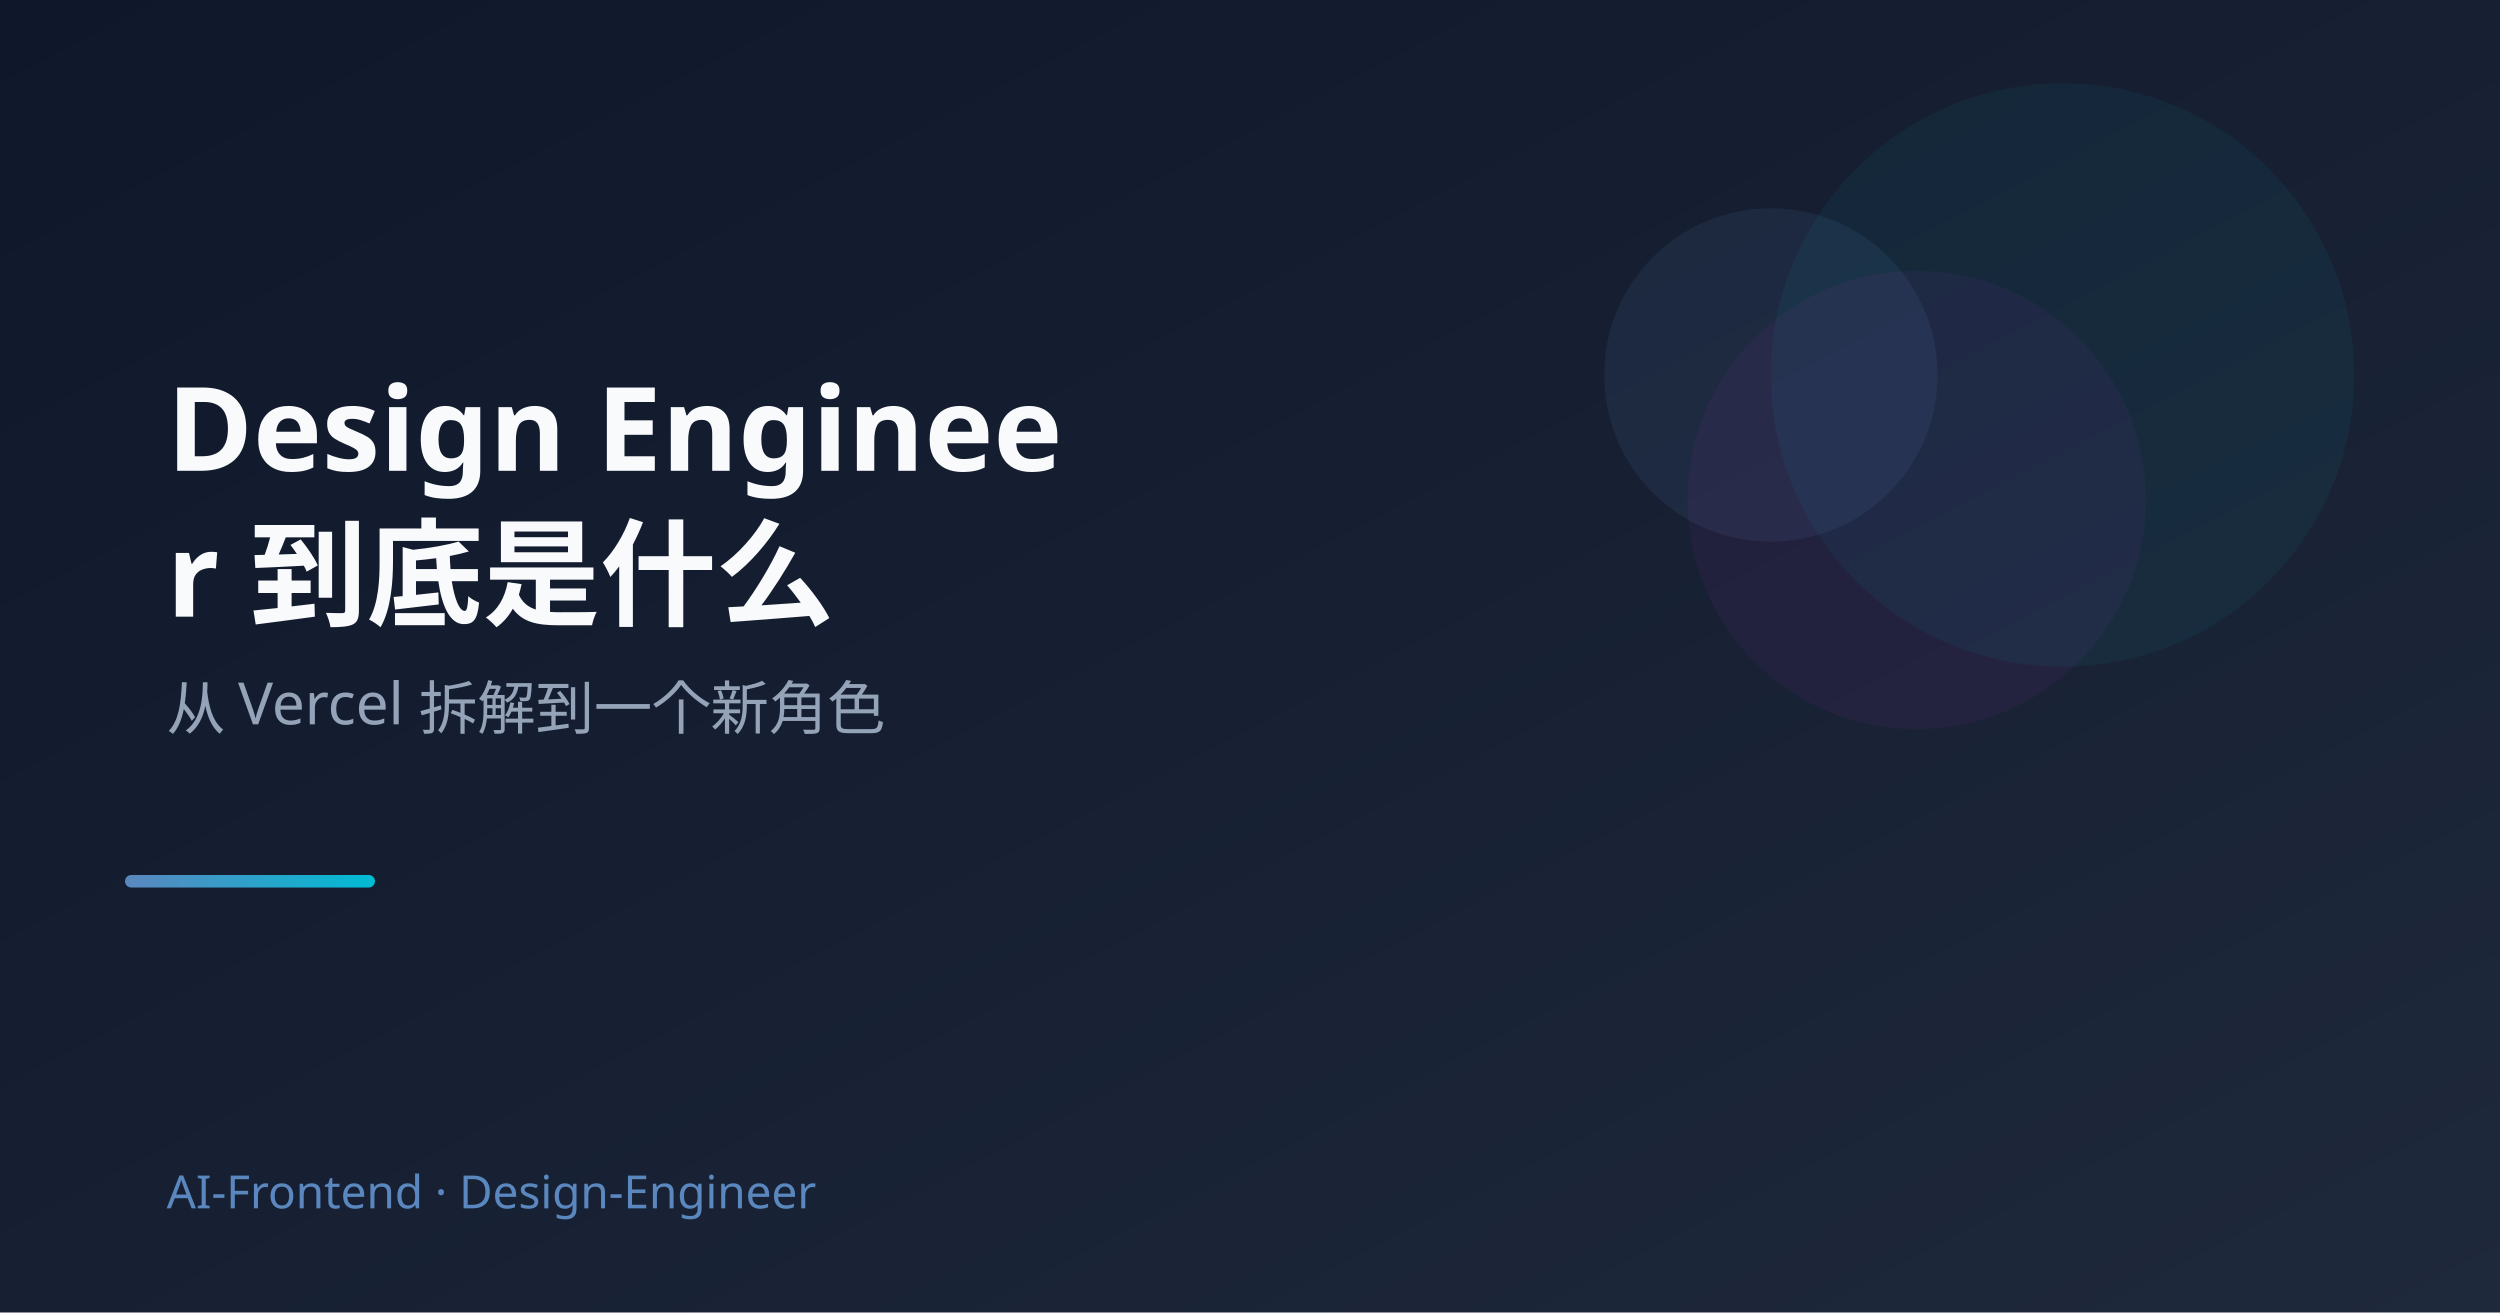
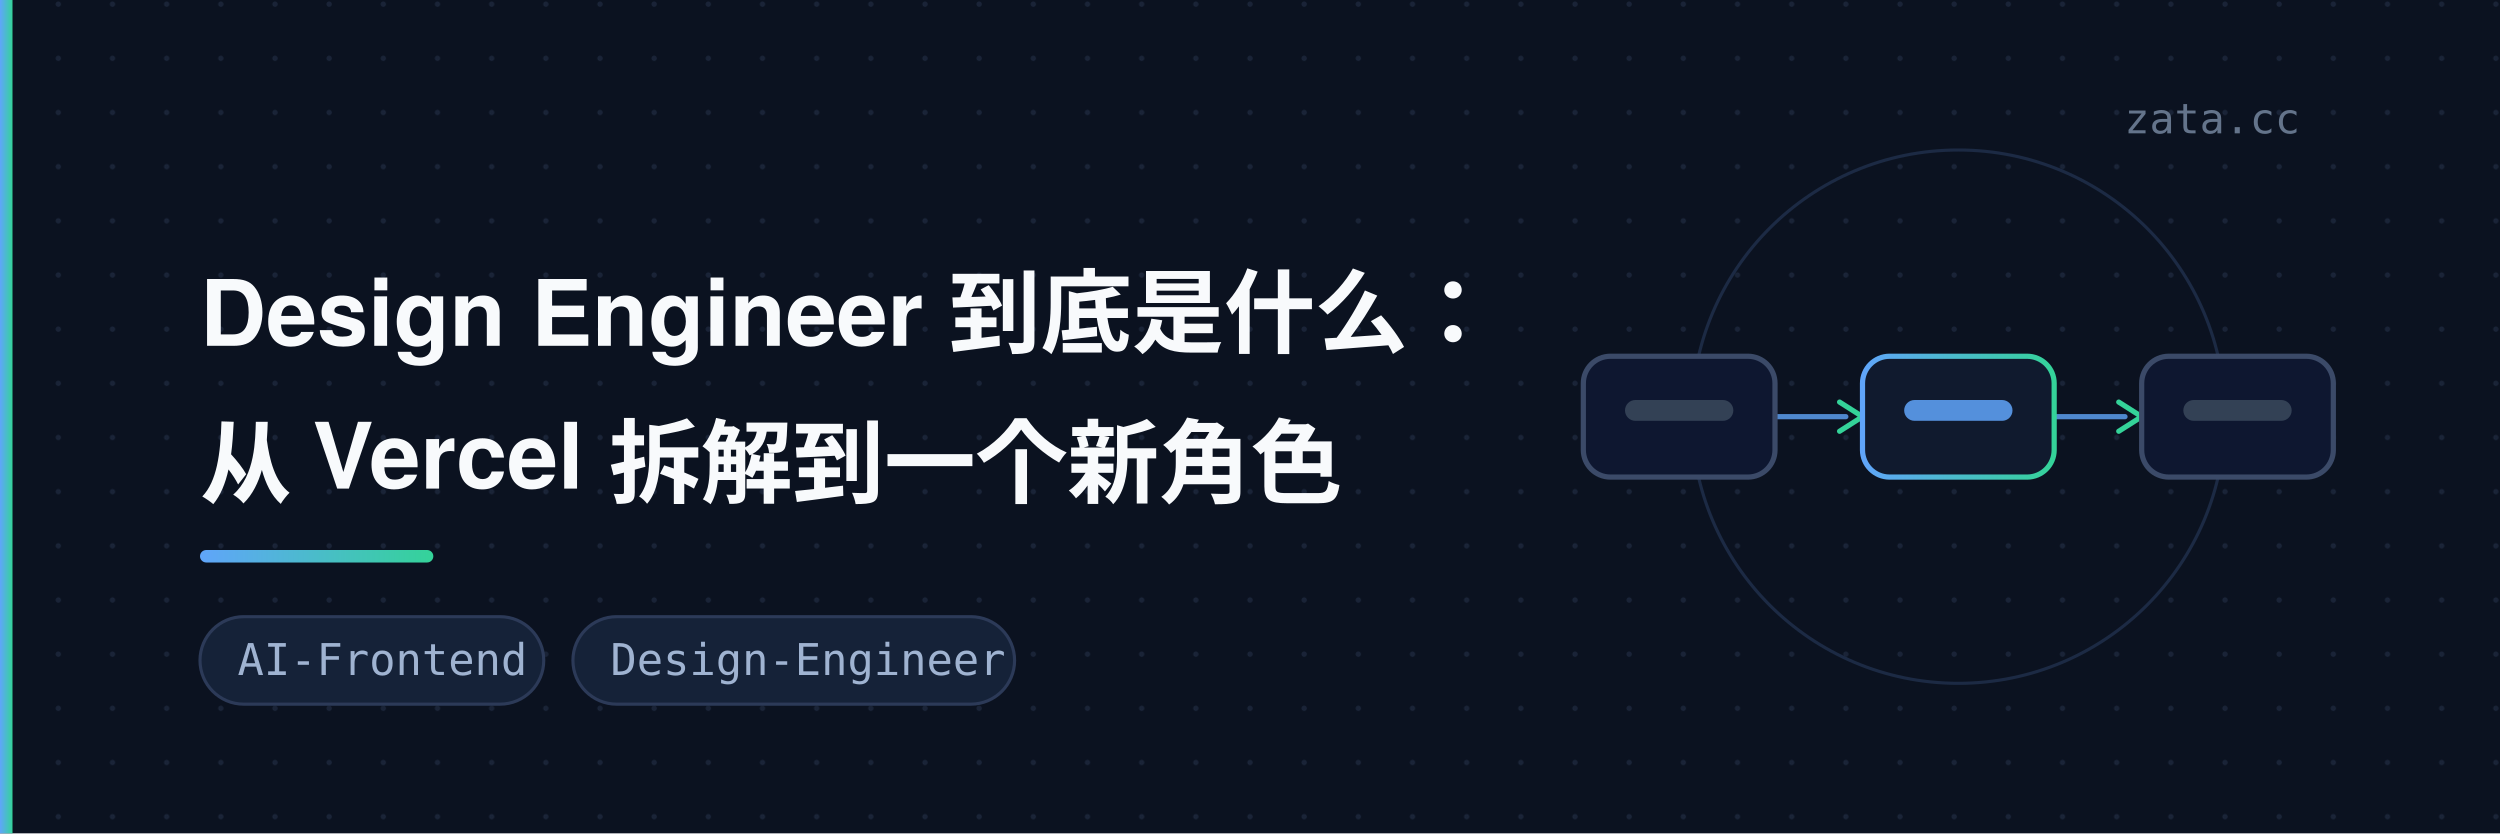
- <svg xmlns="http://www.w3.org/2000/svg" width="1200" height="630" viewBox="0 0 1200 630">
+ <svg xmlns="http://www.w3.org/2000/svg" width="1200" height="400" viewBox="0 0 1200 400" role="img" aria-label="Design Engineer 到底是什么：从 Vercel 拆解到一个新角色">
  <defs>
-     <linearGradient id="bg" x1="0%" y1="0%" x2="100%" y2="100%">
-       <stop offset="0%" stop-color="#0f172a" />
-       <stop offset="100%" stop-color="#1e293b" />
+     <linearGradient id="accent" x1="0%" y1="0%" x2="100%" y2="0%">
+       <stop offset="0%" stop-color="#60A5FA" />
+       <stop offset="100%" stop-color="#34D399" />
    </linearGradient>
-     <linearGradient id="accent" x1="0%" y1="0%" x2="100%" y2="0%">
-       <stop offset="0%" stop-color="#5b87bf" />
-       <stop offset="100%" stop-color="#00bcd4" />
-     </linearGradient>
+     <pattern id="dots" width="26" height="26" patternUnits="userSpaceOnUse">
+       <circle cx="2" cy="2" r="1.3" fill="#26324a" />
+     </pattern>
  </defs>
-   <rect width="1200" height="630" fill="url(#bg)" />
-   <circle cx="850" cy="180" r="80" fill="#5b87bf" opacity="0.1" />
-   <circle cx="920" cy="240" r="110" fill="#9c27b0" opacity="0.08" />
-   <circle cx="990" cy="180" r="140" fill="#00bcd4" opacity="0.06" />
-   <rect x="60" y="420" width="120" height="6" rx="3" fill="url(#accent)" />
-   <text x="80" y="160" font-family="PingFang SC, Microsoft YaHei, Hiragino Sans GB, sans-serif" font-size="56" fill="#f8fafc">
-     <tspan x="80" dy="66" font-weight="700">Design Enginee</tspan>
-     <tspan x="80" dy="70" font-weight="700">r 到底是什么</tspan>
-   </text>
-   <text x="80" y="310" font-family="PingFang SC, Microsoft YaHei, Hiragino Sans GB, sans-serif" font-size="28" fill="#94a3b8">
-     <tspan x="80" dy="40" font-weight="400">从 Vercel 拆解到一个新角色</tspan>
-   </text>
-   <text x="80" y="580" font-family="PingFang SC, Microsoft YaHei, Hiragino Sans GB, sans-serif" font-size="22" fill="#5b87bf">
-     AI-Frontend · Design-Engineer
-   </text>
+   <rect width="1200" height="400" fill="#0B1220" />
+   <rect width="1200" height="400" fill="url(#dots)" opacity="0.55" />
+   <rect x="0" y="0" width="6" height="400" fill="url(#accent)" />
+   <text x="1104" y="64" text-anchor="end" font-family="ui-monospace,'SF Mono',Menlo,monospace" font-size="20" fill="#64748B">zata.cc</text>
+   <circle cx="940" cy="200" r="128" fill="none" stroke="#1c2a44" stroke-width="1.5" />
+   <line x1="852" y1="200" x2="886" y2="200" stroke="#60A5FA" stroke-width="2.5" stroke-linecap="round" opacity="0.8" />
+   <path d="M894 200 l-11 -7 M894 200 l-11 7" stroke="#34D399" stroke-width="2.5" fill="none" stroke-linecap="round" />
+   <line x1="986" y1="200" x2="1020" y2="200" stroke="#60A5FA" stroke-width="2.5" stroke-linecap="round" opacity="0.8" />
+   <path d="M1028 200 l-11 -7 M1028 200 l-11 7" stroke="#34D399" stroke-width="2.5" fill="none" stroke-linecap="round" />
+   <rect x="760" y="171" width="92" height="58" rx="13" fill="#0e1730" stroke="#3b4a68" stroke-width="2.5" />
+   <rect x="780" y="192" width="52" height="10" rx="5" fill="#334155" opacity="1" />
+   <rect x="894" y="171" width="92" height="58" rx="13" fill="#101a2e" stroke="url(#accent)" stroke-width="2.5" />
+   <rect x="914" y="192" width="52" height="10" rx="5" fill="#60A5FA" opacity="0.85" />
+   <rect x="1028" y="171" width="92" height="58" rx="13" fill="#0e1730" stroke="#3b4a68" stroke-width="2.5" />
+   <rect x="1048" y="192" width="52" height="10" rx="5" fill="#334155" opacity="1" />
+   <text x="96" y="166" font-family="'PingFang SC','Noto Sans SC','Helvetica Neue',sans-serif" font-size="44" font-weight="700" fill="#F8FAFC">Design Engineer 到底是什么：</text>
+   <text x="96" y="238" font-family="'PingFang SC','Noto Sans SC','Helvetica Neue',sans-serif" font-size="44" font-weight="700" fill="#F8FAFC">从 Vercel 拆解到一个新角色</text>
+   <rect x="96" y="264" width="112" height="6" rx="3" fill="url(#accent)" />
+   <rect x="96" y="296" width="165" height="42" rx="21" fill="#152238" stroke="#2c3a58" stroke-width="1.5" />
+   <text x="114" y="324" font-family="ui-monospace,'SF Mono',Menlo,monospace" font-size="21" fill="#9FB3D1">AI-Frontend</text>
+   <rect x="275" y="296" width="212" height="42" rx="21" fill="#152238" stroke="#2c3a58" stroke-width="1.5" />
+   <text x="293" y="324" font-family="ui-monospace,'SF Mono',Menlo,monospace" font-size="21" fill="#9FB3D1">Design-Engineer</text>
</svg>
